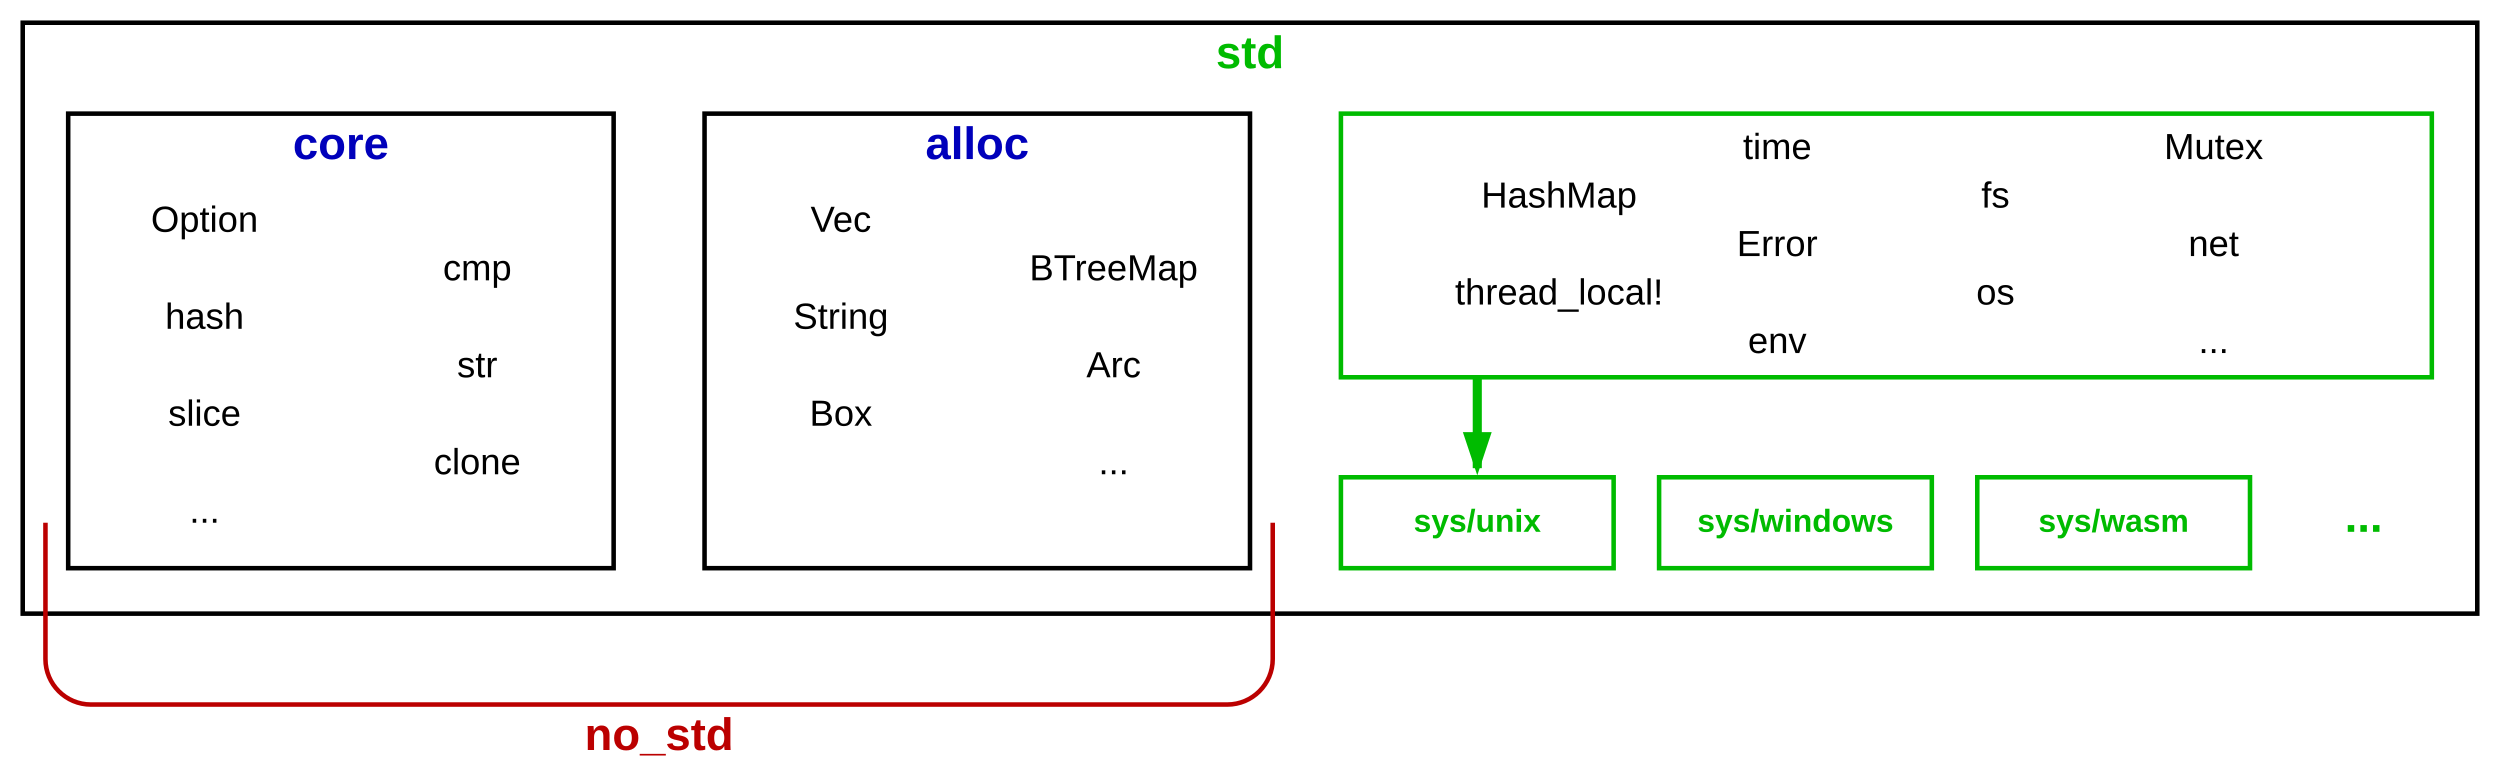
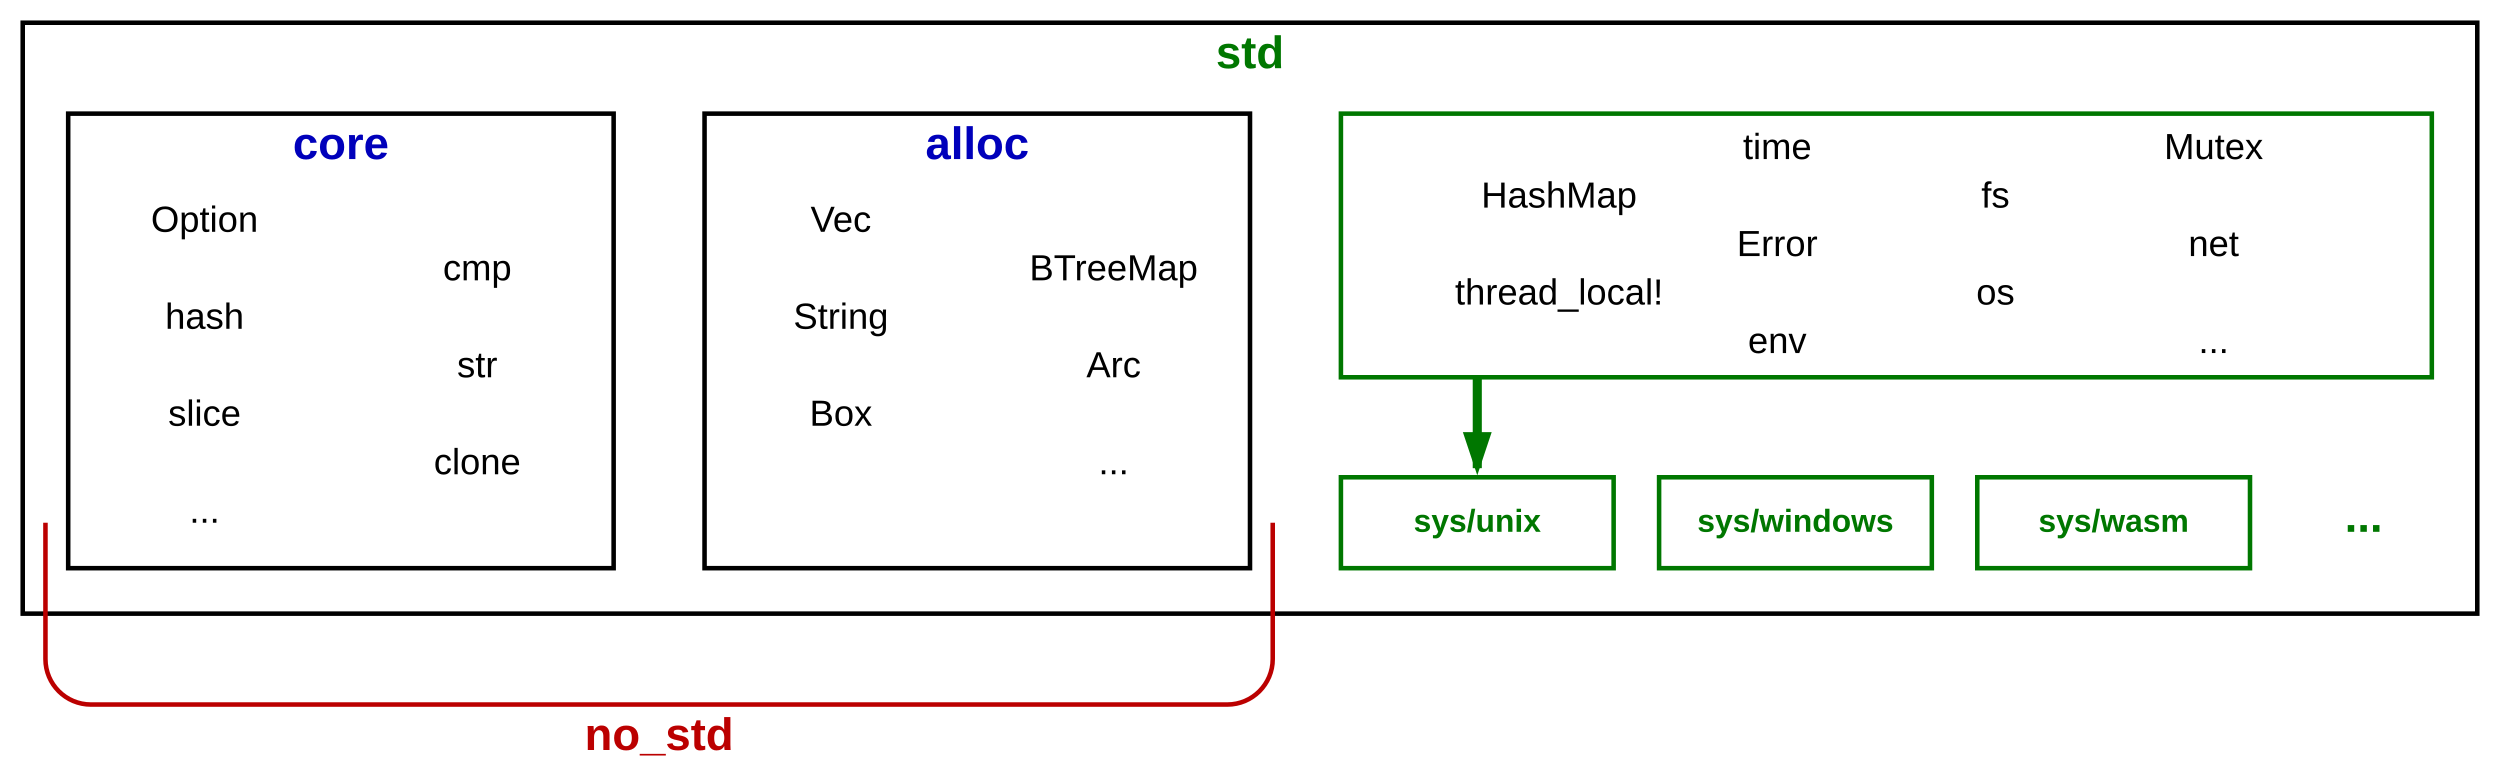
<svg xmlns="http://www.w3.org/2000/svg" baseProfile="full" version="1.1" height="170" width="550">
  <rect fill="none" stroke="#000000" stroke-width="1" height="130" width="540" x="5" y="5" />
-   <text xml:space="preserve" fill="#00bb00" stroke="none" text-align="left" font-size="10px" font-family="arial" font-weight="bold" text-anchor="middle" x="275.0" y="15">std</text>
+   <text xml:space="preserve" fill="#007700" stroke="none" text-align="left" font-size="10px" font-family="arial" font-weight="bold" text-anchor="middle" x="275.0" y="15">std</text>
  <rect fill="none" stroke="#000000" stroke-width="1" height="100" width="120" x="15" y="25" />
  <text xml:space="preserve" fill="#0000bb" stroke="none" text-align="left" font-size="10px" font-family="arial" font-weight="bold" text-anchor="middle" x="75.0" y="35">core</text>
  <text xml:space="preserve" fill="#000000" stroke="none" text-align="left" font-size="8px" font-family="arial" font-weight="normal" text-anchor="middle" x="45.0" y="51">Option</text>
  <text xml:space="preserve" fill="#000000" stroke="none" text-align="left" font-size="8px" font-family="arial" font-weight="normal" text-anchor="middle" x="105.0" y="61.667">cmp</text>
  <text xml:space="preserve" fill="#000000" stroke="none" text-align="left" font-size="8px" font-family="arial" font-weight="normal" text-anchor="middle" x="45.0" y="72.333">hash</text>
  <text xml:space="preserve" fill="#000000" stroke="none" text-align="left" font-size="8px" font-family="arial" font-weight="normal" text-anchor="middle" x="105.0" y="83.0">str</text>
  <text xml:space="preserve" fill="#000000" stroke="none" text-align="left" font-size="8px" font-family="arial" font-weight="normal" text-anchor="middle" x="45.0" y="93.667">slice</text>
  <text xml:space="preserve" fill="#000000" stroke="none" text-align="left" font-size="8px" font-family="arial" font-weight="normal" text-anchor="middle" x="105.0" y="104.333">clone</text>
  <text xml:space="preserve" fill="#000000" stroke="none" text-align="left" font-size="8px" font-family="arial" font-weight="normal" text-anchor="middle" x="45.0" y="115">...</text>
  <rect fill="none" stroke="#000000" stroke-width="1" height="100" width="120" x="155" y="25" />
  <text xml:space="preserve" fill="#0000bb" stroke="none" text-align="left" font-size="10px" font-family="arial" font-weight="bold" text-anchor="middle" x="215.0" y="35">alloc</text>
  <text xml:space="preserve" fill="#000000" stroke="none" text-align="left" font-size="8px" font-family="arial" font-weight="normal" text-anchor="middle" x="185.0" y="51">Vec</text>
  <text xml:space="preserve" fill="#000000" stroke="none" text-align="left" font-size="8px" font-family="arial" font-weight="normal" text-anchor="middle" x="245.0" y="61.667">BTreeMap</text>
  <text xml:space="preserve" fill="#000000" stroke="none" text-align="left" font-size="8px" font-family="arial" font-weight="normal" text-anchor="middle" x="185.0" y="72.333">String</text>
  <text xml:space="preserve" fill="#000000" stroke="none" text-align="left" font-size="8px" font-family="arial" font-weight="normal" text-anchor="middle" x="245.0" y="83.0">Arc</text>
  <text xml:space="preserve" fill="#000000" stroke="none" text-align="left" font-size="8px" font-family="arial" font-weight="normal" text-anchor="middle" x="185.0" y="93.667">Box</text>
  <text xml:space="preserve" fill="#000000" stroke="none" text-align="left" font-size="8px" font-family="arial" font-weight="normal" text-anchor="middle" x="245.0" y="104.333">...</text>
-   <rect fill="none" stroke="#00bb00" stroke-width="1" height="58" width="240" x="295" y="25" />
+   <rect fill="none" stroke="#007700" stroke-width="1" height="58" width="240" x="295" y="25" />
  <text xml:space="preserve" fill="#000000" stroke="none" text-align="left" font-size="8px" font-family="arial" font-weight="normal" text-anchor="middle" x="391.0" y="35">time</text>
  <text xml:space="preserve" fill="#000000" stroke="none" text-align="left" font-size="8px" font-family="arial" font-weight="normal" text-anchor="middle" x="487.0" y="35">Mutex</text>
  <text xml:space="preserve" fill="#000000" stroke="none" text-align="left" font-size="8px" font-family="arial" font-weight="normal" text-anchor="middle" x="343.0" y="45.667">HashMap</text>
  <text xml:space="preserve" fill="#000000" stroke="none" text-align="left" font-size="8px" font-family="arial" font-weight="normal" text-anchor="middle" x="439.0" y="45.667">fs</text>
  <text xml:space="preserve" fill="#000000" stroke="none" text-align="left" font-size="8px" font-family="arial" font-weight="normal" text-anchor="middle" x="391.0" y="56.333">Error</text>
  <text xml:space="preserve" fill="#000000" stroke="none" text-align="left" font-size="8px" font-family="arial" font-weight="normal" text-anchor="middle" x="487.0" y="56.333">net</text>
  <text xml:space="preserve" fill="#000000" stroke="none" text-align="left" font-size="8px" font-family="arial" font-weight="normal" text-anchor="middle" x="343.0" y="67.0">thread_local!</text>
  <text xml:space="preserve" fill="#000000" stroke="none" text-align="left" font-size="8px" font-family="arial" font-weight="normal" text-anchor="middle" x="439.0" y="67.0">os</text>
  <text xml:space="preserve" fill="#000000" stroke="none" text-align="left" font-size="8px" font-family="arial" font-weight="normal" text-anchor="middle" x="391.0" y="77.667">env</text>
  <text xml:space="preserve" fill="#000000" stroke="none" text-align="left" font-size="8px" font-family="arial" font-weight="normal" text-anchor="middle" x="487.0" y="77.667">...</text>
-   <rect fill="none" stroke="#00bb00" stroke-width="1" height="20" width="60" x="295" y="105" />
-   <text xml:space="preserve" fill="#00bb00" stroke="none" text-align="left" font-size="7px" font-family="arial" font-weight="bold" text-anchor="middle" x="325.0" y="117.0">sys/unix</text>
-   <line fill="none" stroke="#00bb00" stroke-width="2" x1="325" y1="103" x2="325" y2="83" />
-   <polygon fill="#00bb00" stroke="#00bb00" stroke-width="1" transform="rotate(225, 325, 103)" points="325,103 328.5,110 332,106.5 " />
-   <rect fill="none" stroke="#00bb00" stroke-width="1" height="20" width="60" x="365" y="105" />
-   <text xml:space="preserve" fill="#00bb00" stroke="none" text-align="left" font-size="7px" font-family="arial" font-weight="bold" text-anchor="middle" x="395.0" y="117.0">sys/windows</text>
-   <rect fill="none" stroke="#00bb00" stroke-width="1" height="20" width="60" x="435" y="105" />
-   <text xml:space="preserve" fill="#00bb00" stroke="none" text-align="left" font-size="7px" font-family="arial" font-weight="bold" text-anchor="middle" x="465.0" y="117.0">sys/wasm</text>
-   <text xml:space="preserve" fill="#00bb00" stroke="none" text-align="left" font-size="10px" font-family="arial" font-weight="bold" text-anchor="middle" x="520" y="117.0">...</text>
+   <rect fill="none" stroke="#007700" stroke-width="1" height="20" width="60" x="295" y="105" />
+   <text xml:space="preserve" fill="#007700" stroke="none" text-align="left" font-size="7px" font-family="arial" font-weight="bold" text-anchor="middle" x="325.0" y="117.0">sys/unix</text>
+   <line fill="none" stroke="#007700" stroke-width="2" x1="325" y1="103" x2="325" y2="83" />
+   <polygon fill="#007700" stroke="#007700" stroke-width="1" transform="rotate(225, 325, 103)" points="325,103 328.5,110 332,106.5 " />
+   <rect fill="none" stroke="#007700" stroke-width="1" height="20" width="60" x="365" y="105" />
+   <text xml:space="preserve" fill="#007700" stroke="none" text-align="left" font-size="7px" font-family="arial" font-weight="bold" text-anchor="middle" x="395.0" y="117.0">sys/windows</text>
+   <rect fill="none" stroke="#007700" stroke-width="1" height="20" width="60" x="435" y="105" />
+   <text xml:space="preserve" fill="#007700" stroke="none" text-align="left" font-size="7px" font-family="arial" font-weight="bold" text-anchor="middle" x="465.0" y="117.0">sys/wasm</text>
+   <text xml:space="preserve" fill="#007700" stroke="none" text-align="left" font-size="10px" font-family="arial" font-weight="bold" text-anchor="middle" x="520" y="117.0">...</text>
  <path d="M 10 115 L 10 145 A 10 10 0 0 0 20 155 L 270 155 A 10 10 0 0 0 280 145 L 280 115" fill="none" stroke="#bb0000" stroke-width="1" />
  <text xml:space="preserve" fill="#bb0000" stroke="none" text-align="left" font-size="10px" font-family="arial" font-weight="bold" text-anchor="middle" x="145.0" y="165">no_std</text>
</svg>
